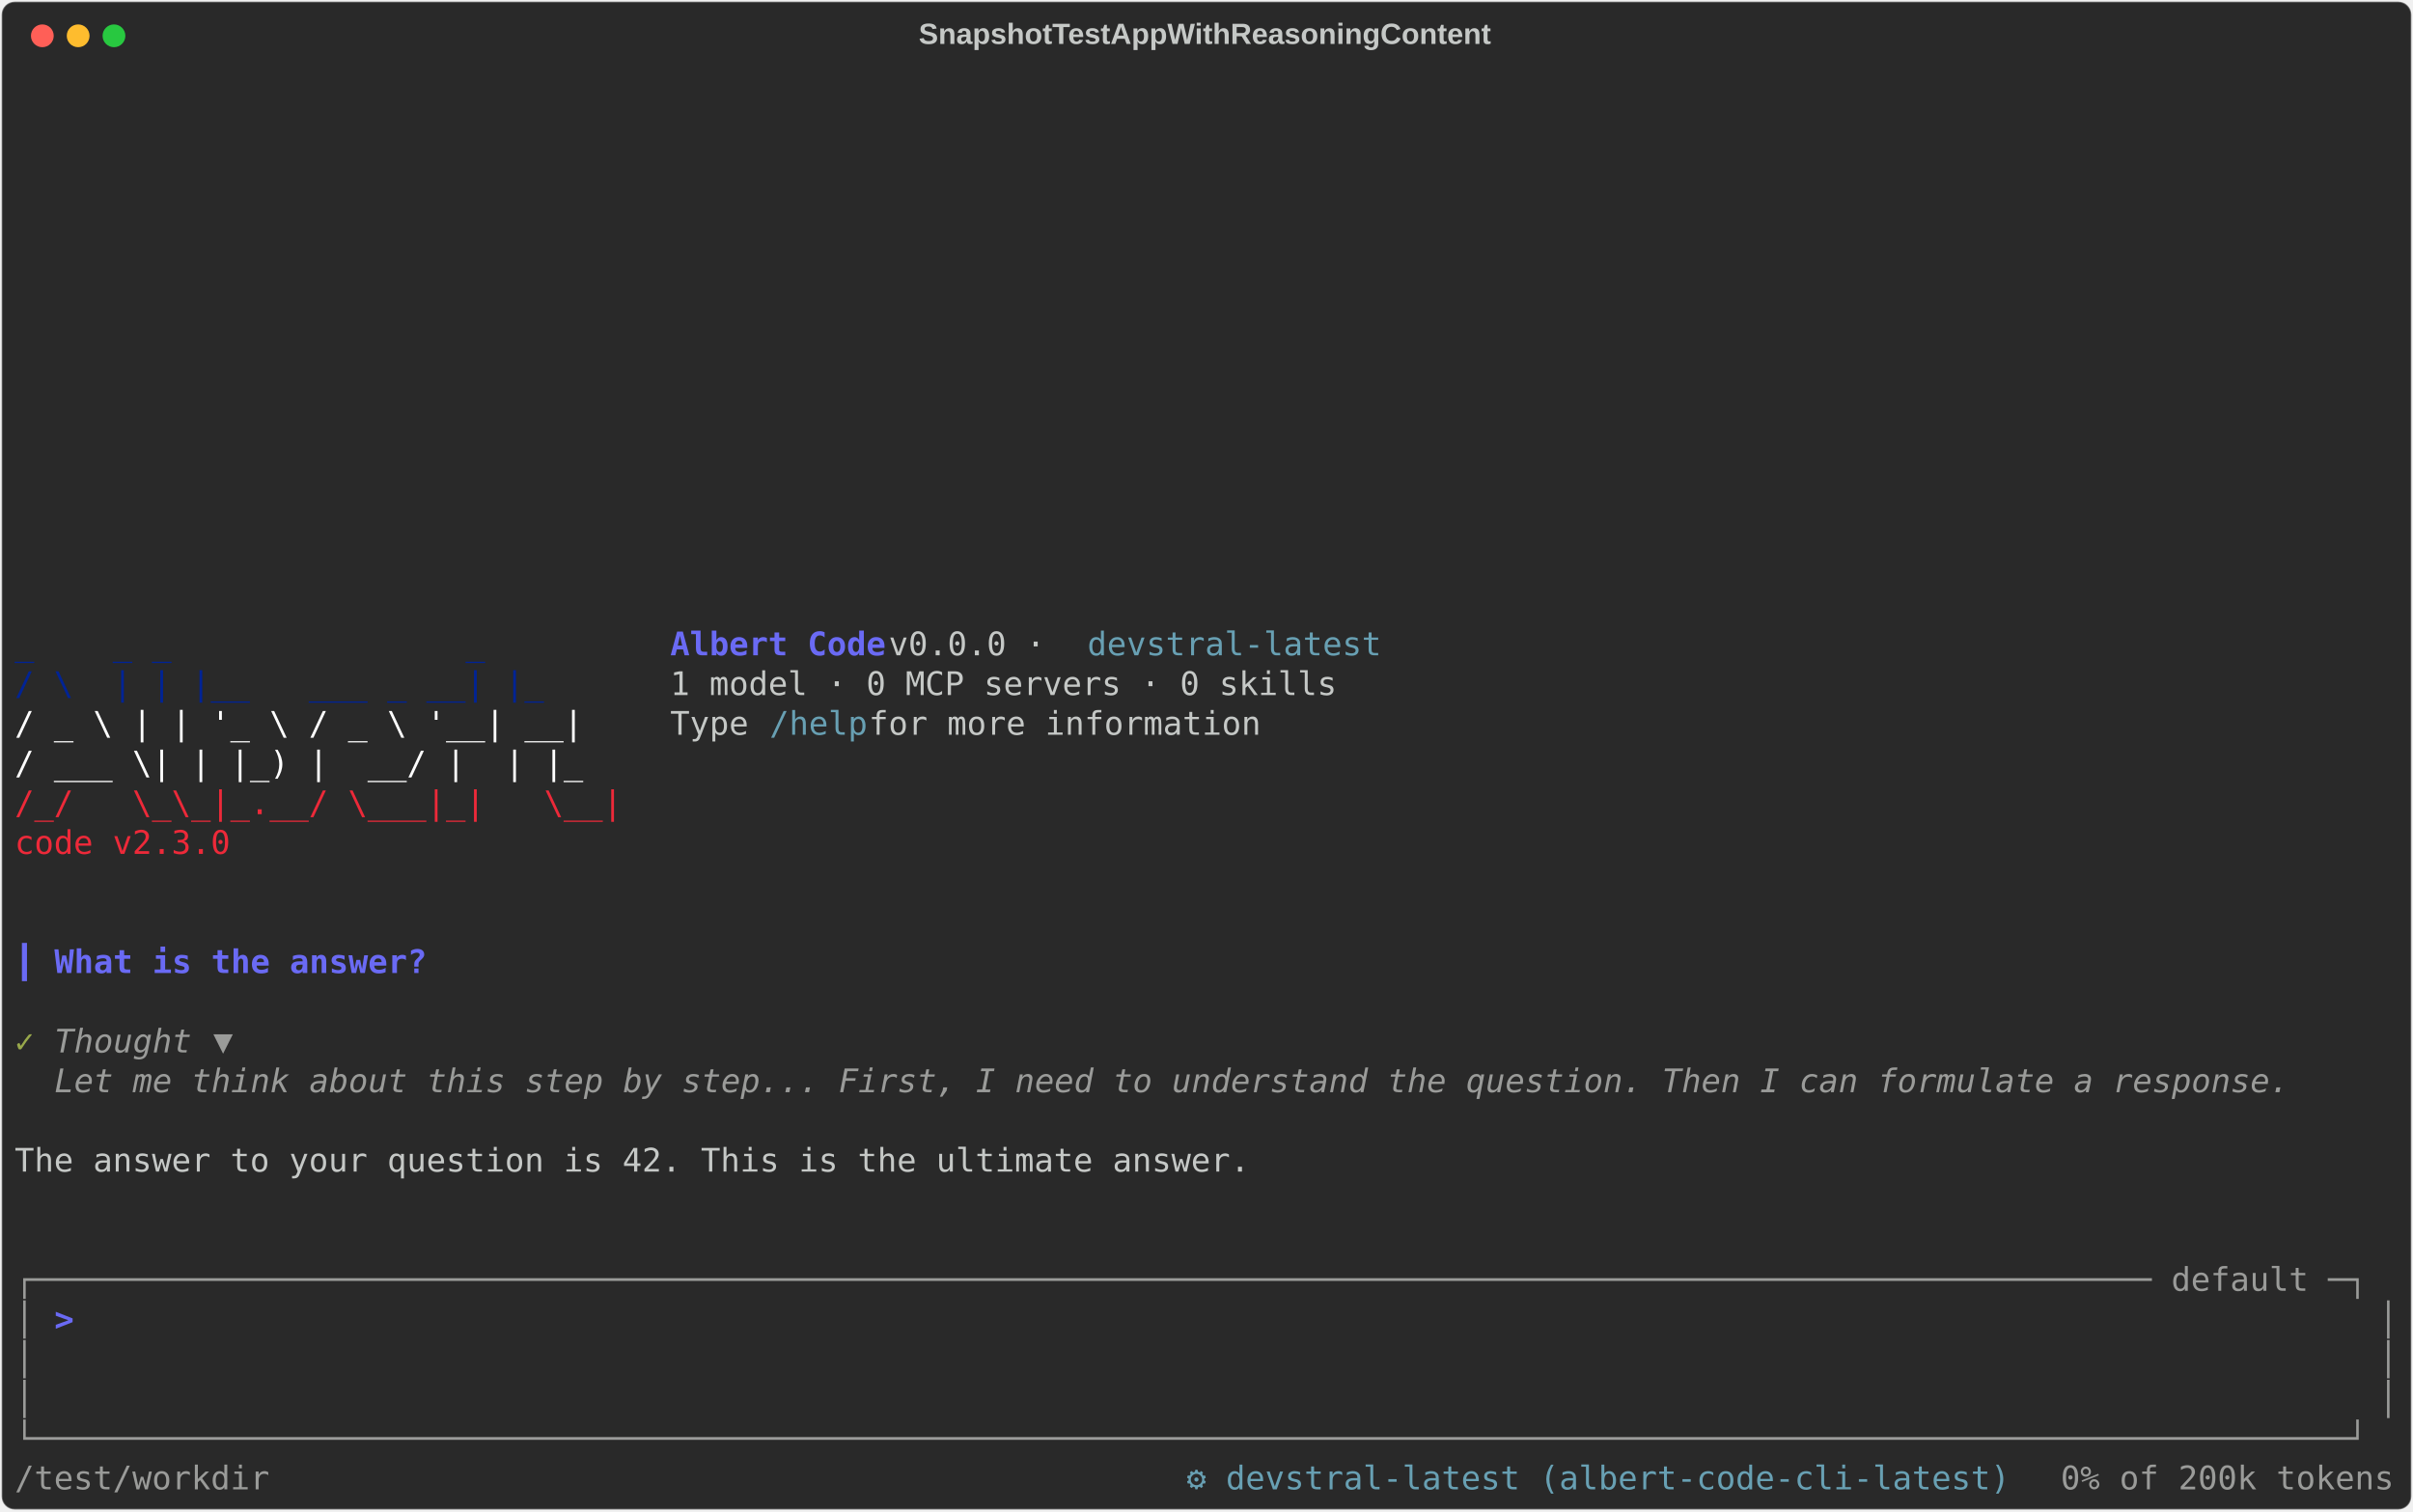
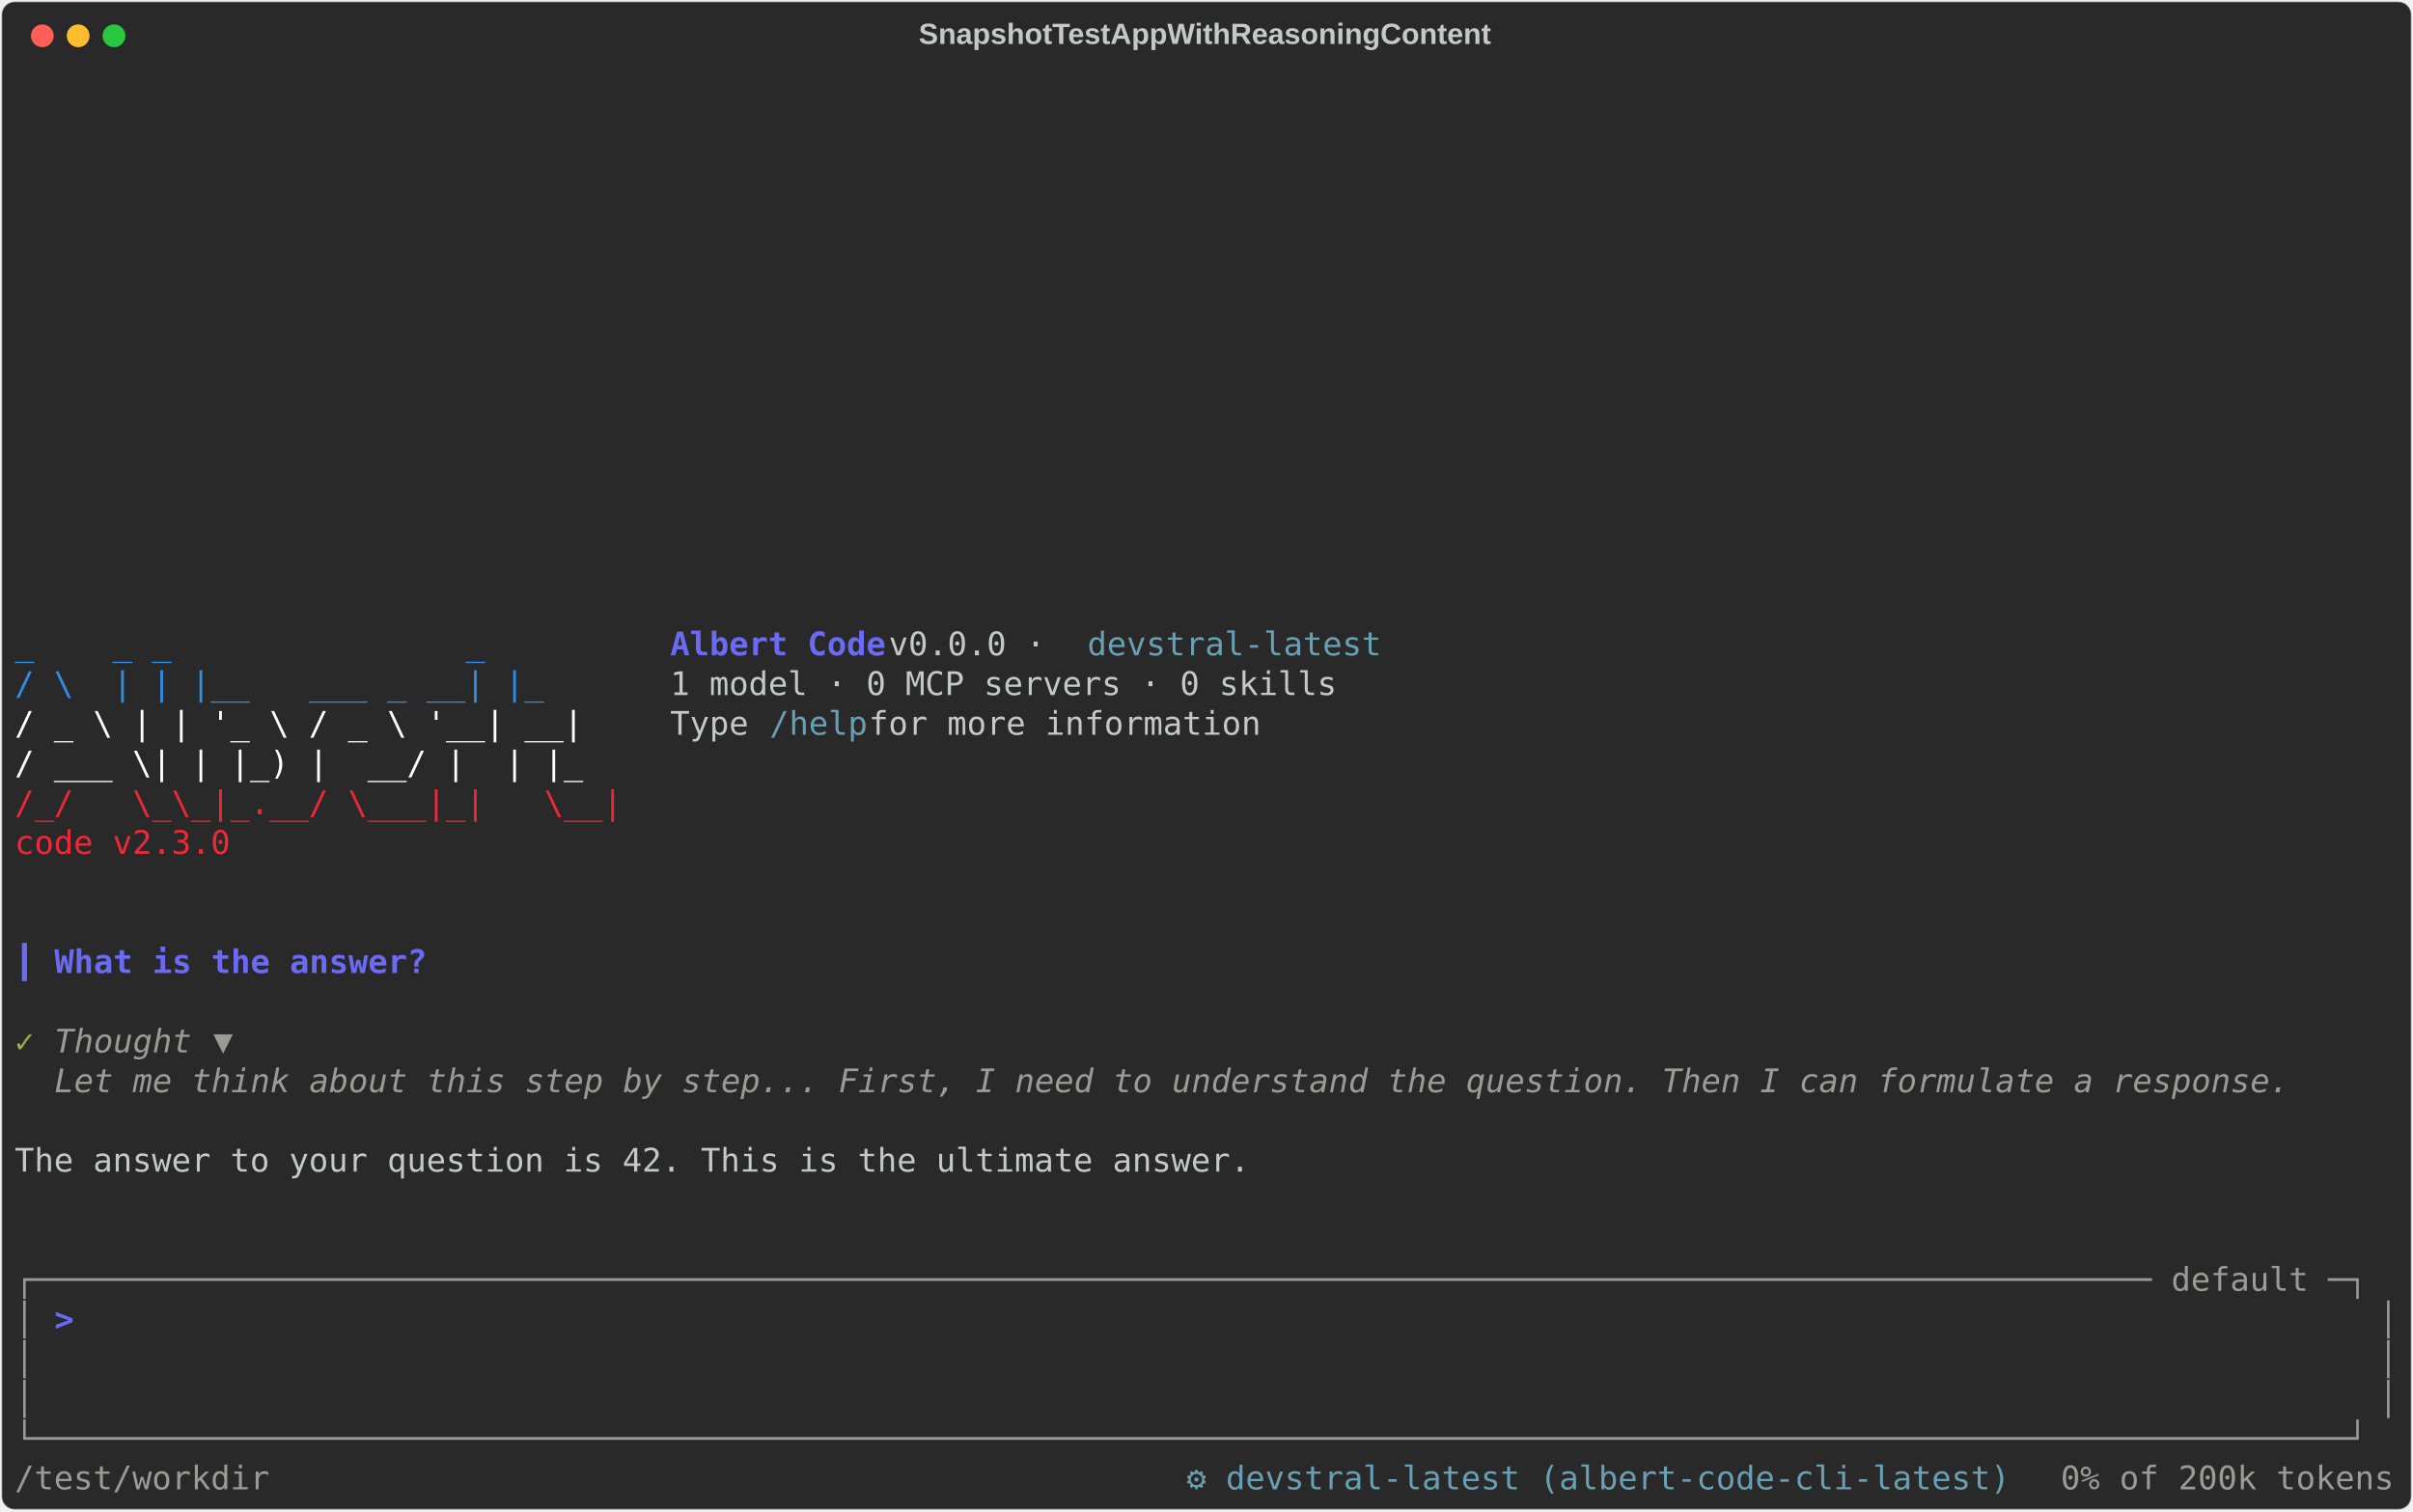
<svg xmlns="http://www.w3.org/2000/svg" class="rich-terminal" viewBox="0 0 1482 928.4">
  <style>

    @font-face {
        font-family: "Fira Code";
        src: local("FiraCode-Regular"),
                url("https://cdnjs.cloudflare.com/ajax/libs/firacode/6.2.0/woff2/FiraCode-Regular.woff2") format("woff2"),
                url("https://cdnjs.cloudflare.com/ajax/libs/firacode/6.2.0/woff/FiraCode-Regular.woff") format("woff");
        font-style: normal;
        font-weight: 400;
    }
    @font-face {
        font-family: "Fira Code";
        src: local("FiraCode-Bold"),
                url("https://cdnjs.cloudflare.com/ajax/libs/firacode/6.2.0/woff2/FiraCode-Bold.woff2") format("woff2"),
                url("https://cdnjs.cloudflare.com/ajax/libs/firacode/6.2.0/woff/FiraCode-Bold.woff") format("woff");
        font-style: bold;
        font-weight: 700;
    }

    .terminal-matrix {
        font-family: Fira Code, monospace;
        font-size: 20px;
        line-height: 24.4px;
        font-variant-east-asian: full-width;
    }

    .terminal-title {
        font-size: 18px;
        font-weight: bold;
        font-family: arial;
    }

    .terminal-r1 { fill: #c5c8c6 }
- .terminal-r2 { fill: #002395 }
+ .terminal-r2 { fill: #318ce7 }
.terminal-r3 { fill: #6a6af4;font-weight: bold }
.terminal-r4 { fill: #68a0b3 }
.terminal-r5 { fill: #ffffff }
.terminal-r6 { fill: #ed2939 }
.terminal-r7 { fill: #6a6af4 }
.terminal-r8 { fill: #98a84b }
.terminal-r9 { fill: #9a9b99;font-style: italic; }
.terminal-r10 { fill: #9a9b99 }
    </style>
  <defs>
    <clipPath id="terminal-clip-terminal">
      <rect x="0" y="0" width="1463.0" height="877.4" />
    </clipPath>
    <clipPath id="terminal-line-0">
      <rect x="0" y="1.5" width="1464" height="24.65" />
    </clipPath>
    <clipPath id="terminal-line-1">
      <rect x="0" y="25.9" width="1464" height="24.65" />
    </clipPath>
    <clipPath id="terminal-line-2">
      <rect x="0" y="50.3" width="1464" height="24.65" />
    </clipPath>
    <clipPath id="terminal-line-3">
      <rect x="0" y="74.7" width="1464" height="24.65" />
    </clipPath>
    <clipPath id="terminal-line-4">
      <rect x="0" y="99.1" width="1464" height="24.65" />
    </clipPath>
    <clipPath id="terminal-line-5">
      <rect x="0" y="123.5" width="1464" height="24.65" />
    </clipPath>
    <clipPath id="terminal-line-6">
      <rect x="0" y="147.9" width="1464" height="24.65" />
    </clipPath>
    <clipPath id="terminal-line-7">
      <rect x="0" y="172.3" width="1464" height="24.65" />
    </clipPath>
    <clipPath id="terminal-line-8">
      <rect x="0" y="196.7" width="1464" height="24.65" />
    </clipPath>
    <clipPath id="terminal-line-9">
      <rect x="0" y="221.1" width="1464" height="24.65" />
    </clipPath>
    <clipPath id="terminal-line-10">
      <rect x="0" y="245.5" width="1464" height="24.65" />
    </clipPath>
    <clipPath id="terminal-line-11">
      <rect x="0" y="269.9" width="1464" height="24.65" />
    </clipPath>
    <clipPath id="terminal-line-12">
      <rect x="0" y="294.3" width="1464" height="24.65" />
    </clipPath>
    <clipPath id="terminal-line-13">
      <rect x="0" y="318.7" width="1464" height="24.65" />
    </clipPath>
    <clipPath id="terminal-line-14">
      <rect x="0" y="343.1" width="1464" height="24.65" />
    </clipPath>
    <clipPath id="terminal-line-15">
      <rect x="0" y="367.5" width="1464" height="24.65" />
    </clipPath>
    <clipPath id="terminal-line-16">
      <rect x="0" y="391.9" width="1464" height="24.65" />
    </clipPath>
    <clipPath id="terminal-line-17">
      <rect x="0" y="416.3" width="1464" height="24.65" />
    </clipPath>
    <clipPath id="terminal-line-18">
      <rect x="0" y="440.7" width="1464" height="24.65" />
    </clipPath>
    <clipPath id="terminal-line-19">
      <rect x="0" y="465.1" width="1464" height="24.65" />
    </clipPath>
    <clipPath id="terminal-line-20">
      <rect x="0" y="489.5" width="1464" height="24.65" />
    </clipPath>
    <clipPath id="terminal-line-21">
      <rect x="0" y="513.9" width="1464" height="24.65" />
    </clipPath>
    <clipPath id="terminal-line-22">
      <rect x="0" y="538.3" width="1464" height="24.65" />
    </clipPath>
    <clipPath id="terminal-line-23">
      <rect x="0" y="562.7" width="1464" height="24.65" />
    </clipPath>
    <clipPath id="terminal-line-24">
      <rect x="0" y="587.1" width="1464" height="24.65" />
    </clipPath>
    <clipPath id="terminal-line-25">
      <rect x="0" y="611.5" width="1464" height="24.65" />
    </clipPath>
    <clipPath id="terminal-line-26">
      <rect x="0" y="635.9" width="1464" height="24.65" />
    </clipPath>
    <clipPath id="terminal-line-27">
      <rect x="0" y="660.3" width="1464" height="24.65" />
    </clipPath>
    <clipPath id="terminal-line-28">
      <rect x="0" y="684.7" width="1464" height="24.65" />
    </clipPath>
    <clipPath id="terminal-line-29">
      <rect x="0" y="709.1" width="1464" height="24.65" />
    </clipPath>
    <clipPath id="terminal-line-30">
      <rect x="0" y="733.5" width="1464" height="24.65" />
    </clipPath>
    <clipPath id="terminal-line-31">
      <rect x="0" y="757.9" width="1464" height="24.65" />
    </clipPath>
    <clipPath id="terminal-line-32">
      <rect x="0" y="782.3" width="1464" height="24.65" />
    </clipPath>
    <clipPath id="terminal-line-33">
      <rect x="0" y="806.7" width="1464" height="24.65" />
    </clipPath>
    <clipPath id="terminal-line-34">
      <rect x="0" y="831.1" width="1464" height="24.65" />
    </clipPath>
  </defs>
  <rect fill="#292929" stroke="rgba(255,255,255,0.35)" stroke-width="1" x="1" y="1" width="1480" height="926.4" rx="8" />
  <text class="terminal-title" fill="#c5c8c6" text-anchor="middle" x="740" y="27">SnapshotTestAppWithReasoningContent</text>
  <g transform="translate(26,22)">
    <circle cx="0" cy="0" r="7" fill="#ff5f57" />
    <circle cx="22" cy="0" r="7" fill="#febc2e" />
    <circle cx="44" cy="0" r="7" fill="#28c840" />
  </g>
  <g transform="translate(9, 41)" clip-path="url(#terminal-clip-terminal)">
    <g class="terminal-matrix">
      <text class="terminal-r1" x="1464" y="20" textLength="12.2" clip-path="url(#terminal-line-0)">
</text>
      <text class="terminal-r1" x="1464" y="44.4" textLength="12.2" clip-path="url(#terminal-line-1)">
</text>
      <text class="terminal-r1" x="1464" y="68.8" textLength="12.2" clip-path="url(#terminal-line-2)">
</text>
      <text class="terminal-r1" x="1464" y="93.2" textLength="12.2" clip-path="url(#terminal-line-3)">
</text>
      <text class="terminal-r1" x="1464" y="117.6" textLength="12.2" clip-path="url(#terminal-line-4)">
</text>
      <text class="terminal-r1" x="1464" y="142" textLength="12.2" clip-path="url(#terminal-line-5)">
</text>
      <text class="terminal-r1" x="1464" y="166.4" textLength="12.2" clip-path="url(#terminal-line-6)">
</text>
      <text class="terminal-r1" x="1464" y="190.8" textLength="12.2" clip-path="url(#terminal-line-7)">
</text>
      <text class="terminal-r1" x="1464" y="215.2" textLength="12.2" clip-path="url(#terminal-line-8)">
</text>
      <text class="terminal-r1" x="1464" y="239.6" textLength="12.2" clip-path="url(#terminal-line-9)">
</text>
      <text class="terminal-r1" x="1464" y="264" textLength="12.2" clip-path="url(#terminal-line-10)">
</text>
      <text class="terminal-r1" x="1464" y="288.4" textLength="12.2" clip-path="url(#terminal-line-11)">
</text>
      <text class="terminal-r1" x="1464" y="312.8" textLength="12.2" clip-path="url(#terminal-line-12)">
</text>
      <text class="terminal-r1" x="1464" y="337.2" textLength="12.2" clip-path="url(#terminal-line-13)">
</text>
      <text class="terminal-r2" x="0" y="361.6" textLength="378.2" clip-path="url(#terminal-line-14)">    _    _ _               _   </text>
      <text class="terminal-r3" x="402.6" y="361.6" textLength="134.2" clip-path="url(#terminal-line-14)">Albert Code</text>
      <text class="terminal-r1" x="536.8" y="361.6" textLength="122" clip-path="url(#terminal-line-14)"> v0.0.0 · </text>
      <text class="terminal-r4" x="658.8" y="361.6" textLength="183" clip-path="url(#terminal-line-14)">devstral-latest</text>
      <text class="terminal-r1" x="1464" y="361.6" textLength="12.2" clip-path="url(#terminal-line-14)">
</text>
      <text class="terminal-r2" x="0" y="386" textLength="378.2" clip-path="url(#terminal-line-15)">   / \  | | |__   ___ _ __| |_ </text>
      <text class="terminal-r1" x="402.6" y="386" textLength="414.8" clip-path="url(#terminal-line-15)">1 model · 0 MCP servers · 0 skills</text>
      <text class="terminal-r1" x="1464" y="386" textLength="12.2" clip-path="url(#terminal-line-15)">
</text>
      <text class="terminal-r5" x="0" y="410.4" textLength="378.2" clip-path="url(#terminal-line-16)">  / _ \ | | '_ \ / _ \ '__| __|</text>
      <text class="terminal-r1" x="402.6" y="410.4" textLength="61" clip-path="url(#terminal-line-16)">Type </text>
      <text class="terminal-r4" x="463.6" y="410.4" textLength="61" clip-path="url(#terminal-line-16)">/help</text>
      <text class="terminal-r1" x="524.6" y="410.4" textLength="256.2" clip-path="url(#terminal-line-16)"> for more information</text>
      <text class="terminal-r1" x="1464" y="410.4" textLength="12.2" clip-path="url(#terminal-line-16)">
</text>
      <text class="terminal-r5" x="0" y="434.8" textLength="378.2" clip-path="url(#terminal-line-17)"> / ___ \| | |_) |  __/ |  | |_ </text>
      <text class="terminal-r1" x="1464" y="434.8" textLength="12.2" clip-path="url(#terminal-line-17)">
</text>
      <text class="terminal-r6" x="0" y="459.2" textLength="378.2" clip-path="url(#terminal-line-18)">/_/   \_\_|_.__/ \___|_|   \__|</text>
      <text class="terminal-r1" x="1464" y="459.2" textLength="12.2" clip-path="url(#terminal-line-18)">
</text>
      <text class="terminal-r6" x="0" y="483.6" textLength="353.8" clip-path="url(#terminal-line-19)">                  code v2.3.0</text>
      <text class="terminal-r1" x="1464" y="483.6" textLength="12.2" clip-path="url(#terminal-line-19)">
</text>
      <text class="terminal-r1" x="1464" y="508" textLength="12.2" clip-path="url(#terminal-line-20)">
</text>
      <text class="terminal-r1" x="1464" y="532.4" textLength="12.2" clip-path="url(#terminal-line-21)">
</text>
      <text class="terminal-r7" x="0" y="556.8" textLength="12.2" clip-path="url(#terminal-line-22)">┃</text>
      <text class="terminal-r3" x="24.4" y="556.8" textLength="231.8" clip-path="url(#terminal-line-22)">What is the answer?</text>
      <text class="terminal-r1" x="1464" y="556.8" textLength="12.2" clip-path="url(#terminal-line-22)">
</text>
      <text class="terminal-r1" x="1464" y="581.2" textLength="12.2" clip-path="url(#terminal-line-23)">
</text>
      <text class="terminal-r8" x="0" y="605.6" textLength="12.2" clip-path="url(#terminal-line-24)">✓</text>
      <text class="terminal-r9" x="24.4" y="605.6" textLength="85.4" clip-path="url(#terminal-line-24)">Thought</text>
      <text class="terminal-r9" x="122" y="605.6" textLength="12.2" clip-path="url(#terminal-line-24)">▼</text>
      <text class="terminal-r1" x="1464" y="605.6" textLength="12.2" clip-path="url(#terminal-line-24)">
</text>
      <text class="terminal-r9" x="24.4" y="630" textLength="1390.8" clip-path="url(#terminal-line-25)">Let me think about this step by step... First, I need to understand the question. Then I can formulate a response.</text>
      <text class="terminal-r1" x="1464" y="630" textLength="12.2" clip-path="url(#terminal-line-25)">
</text>
      <text class="terminal-r1" x="1464" y="654.4" textLength="12.2" clip-path="url(#terminal-line-26)">
</text>
      <text class="terminal-r1" x="0" y="678.8" textLength="768.6" clip-path="url(#terminal-line-27)">The answer to your question is 42. This is the ultimate answer.</text>
      <text class="terminal-r1" x="1464" y="678.8" textLength="12.2" clip-path="url(#terminal-line-27)">
</text>
      <text class="terminal-r1" x="1464" y="703.2" textLength="12.2" clip-path="url(#terminal-line-28)">
</text>
      <text class="terminal-r1" x="1464" y="727.6" textLength="12.2" clip-path="url(#terminal-line-29)">
</text>
      <text class="terminal-r10" x="0" y="752" textLength="1464" clip-path="url(#terminal-line-30)">┌──────────────────────────────────────────────────────────────────────────────────────────────────────────── default ─┐</text>
      <text class="terminal-r1" x="1464" y="752" textLength="12.2" clip-path="url(#terminal-line-30)">
</text>
      <text class="terminal-r10" x="0" y="776.4" textLength="12.2" clip-path="url(#terminal-line-31)">│</text>
      <text class="terminal-r3" x="24.4" y="776.4" textLength="12.2" clip-path="url(#terminal-line-31)">&gt;</text>
      <text class="terminal-r10" x="1451.8" y="776.4" textLength="12.2" clip-path="url(#terminal-line-31)">│</text>
      <text class="terminal-r1" x="1464" y="776.4" textLength="12.2" clip-path="url(#terminal-line-31)">
</text>
      <text class="terminal-r10" x="0" y="800.8" textLength="12.2" clip-path="url(#terminal-line-32)">│</text>
      <text class="terminal-r10" x="1451.8" y="800.8" textLength="12.2" clip-path="url(#terminal-line-32)">│</text>
      <text class="terminal-r1" x="1464" y="800.8" textLength="12.2" clip-path="url(#terminal-line-32)">
</text>
      <text class="terminal-r10" x="0" y="825.2" textLength="12.2" clip-path="url(#terminal-line-33)">│</text>
      <text class="terminal-r10" x="1451.8" y="825.2" textLength="12.2" clip-path="url(#terminal-line-33)">│</text>
      <text class="terminal-r1" x="1464" y="825.2" textLength="12.2" clip-path="url(#terminal-line-33)">
</text>
      <text class="terminal-r10" x="0" y="849.6" textLength="1464" clip-path="url(#terminal-line-34)">└──────────────────────────────────────────────────────────────────────────────────────────────────────────────────────┘</text>
      <text class="terminal-r1" x="1464" y="849.6" textLength="12.2" clip-path="url(#terminal-line-34)">
</text>
      <text class="terminal-r10" x="0" y="874" textLength="158.6" clip-path="url(#terminal-line-35)">/test/workdir</text>
      <text class="terminal-r4" x="719.8" y="874" textLength="512.4" clip-path="url(#terminal-line-35)">⚙ devstral-latest (albert-code-cli-latest)</text>
      <text class="terminal-r10" x="1256.6" y="874" textLength="207.4" clip-path="url(#terminal-line-35)">0% of 200k tokens</text>
    </g>
  </g>
</svg>
